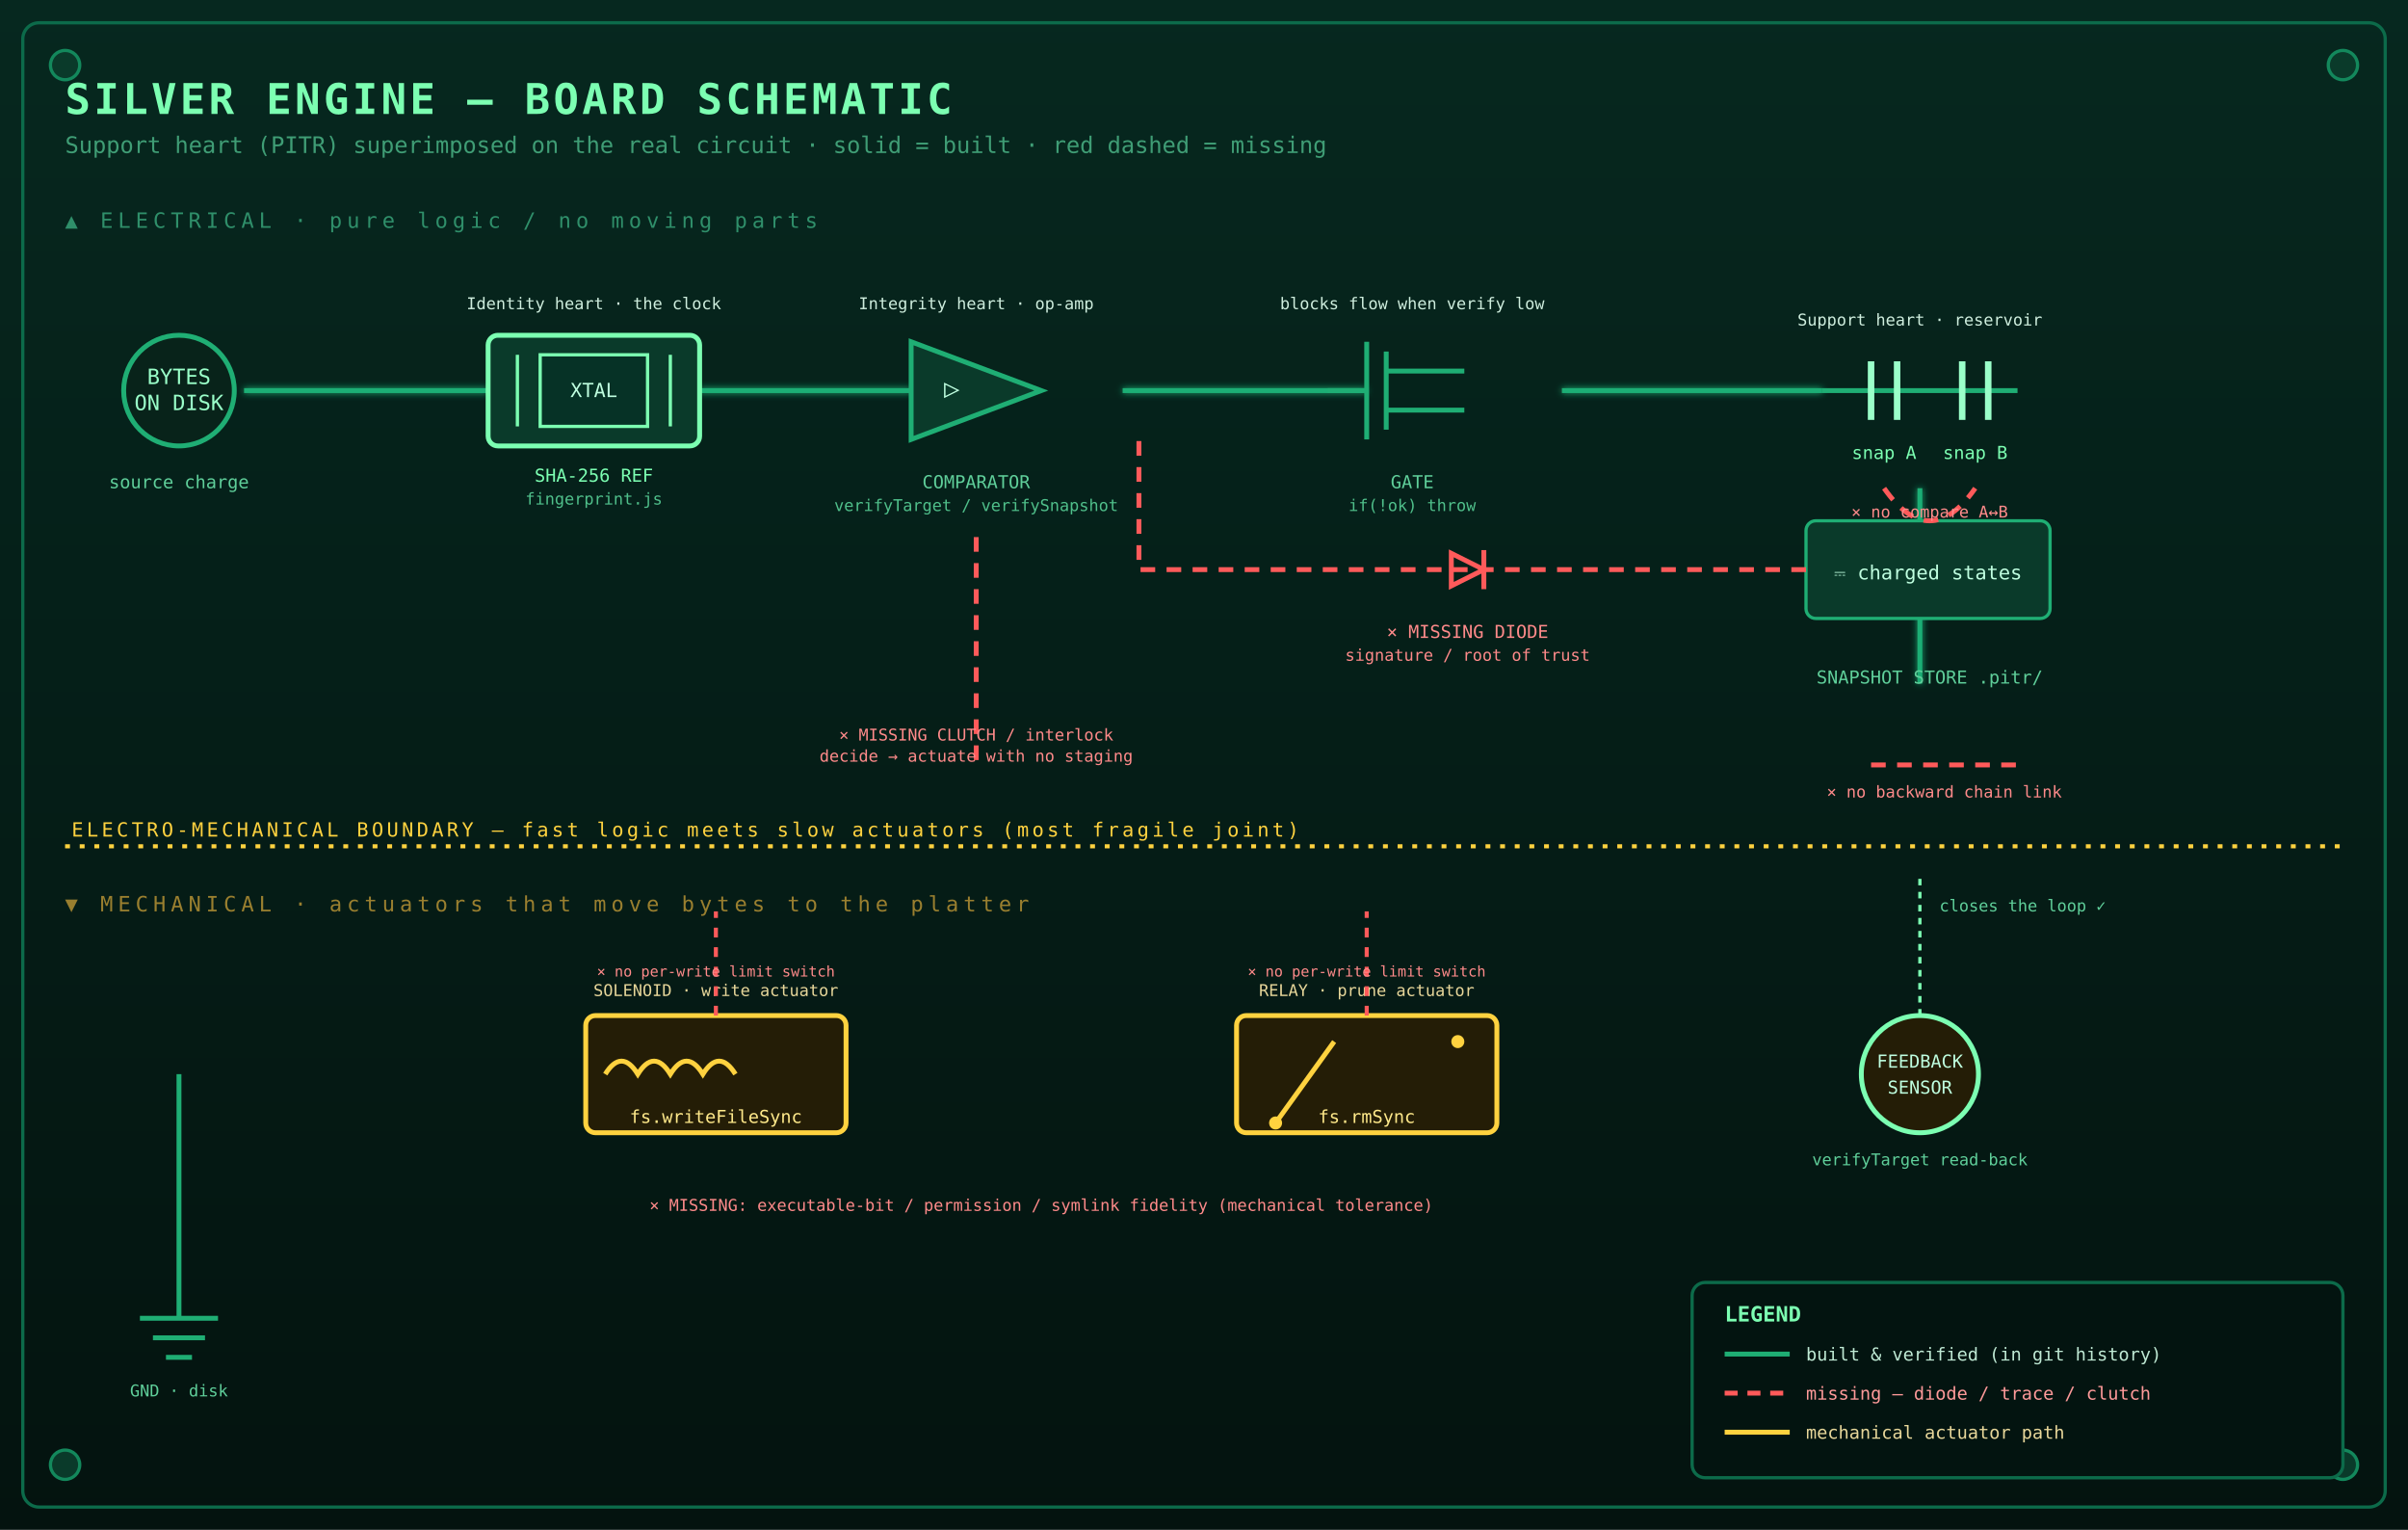
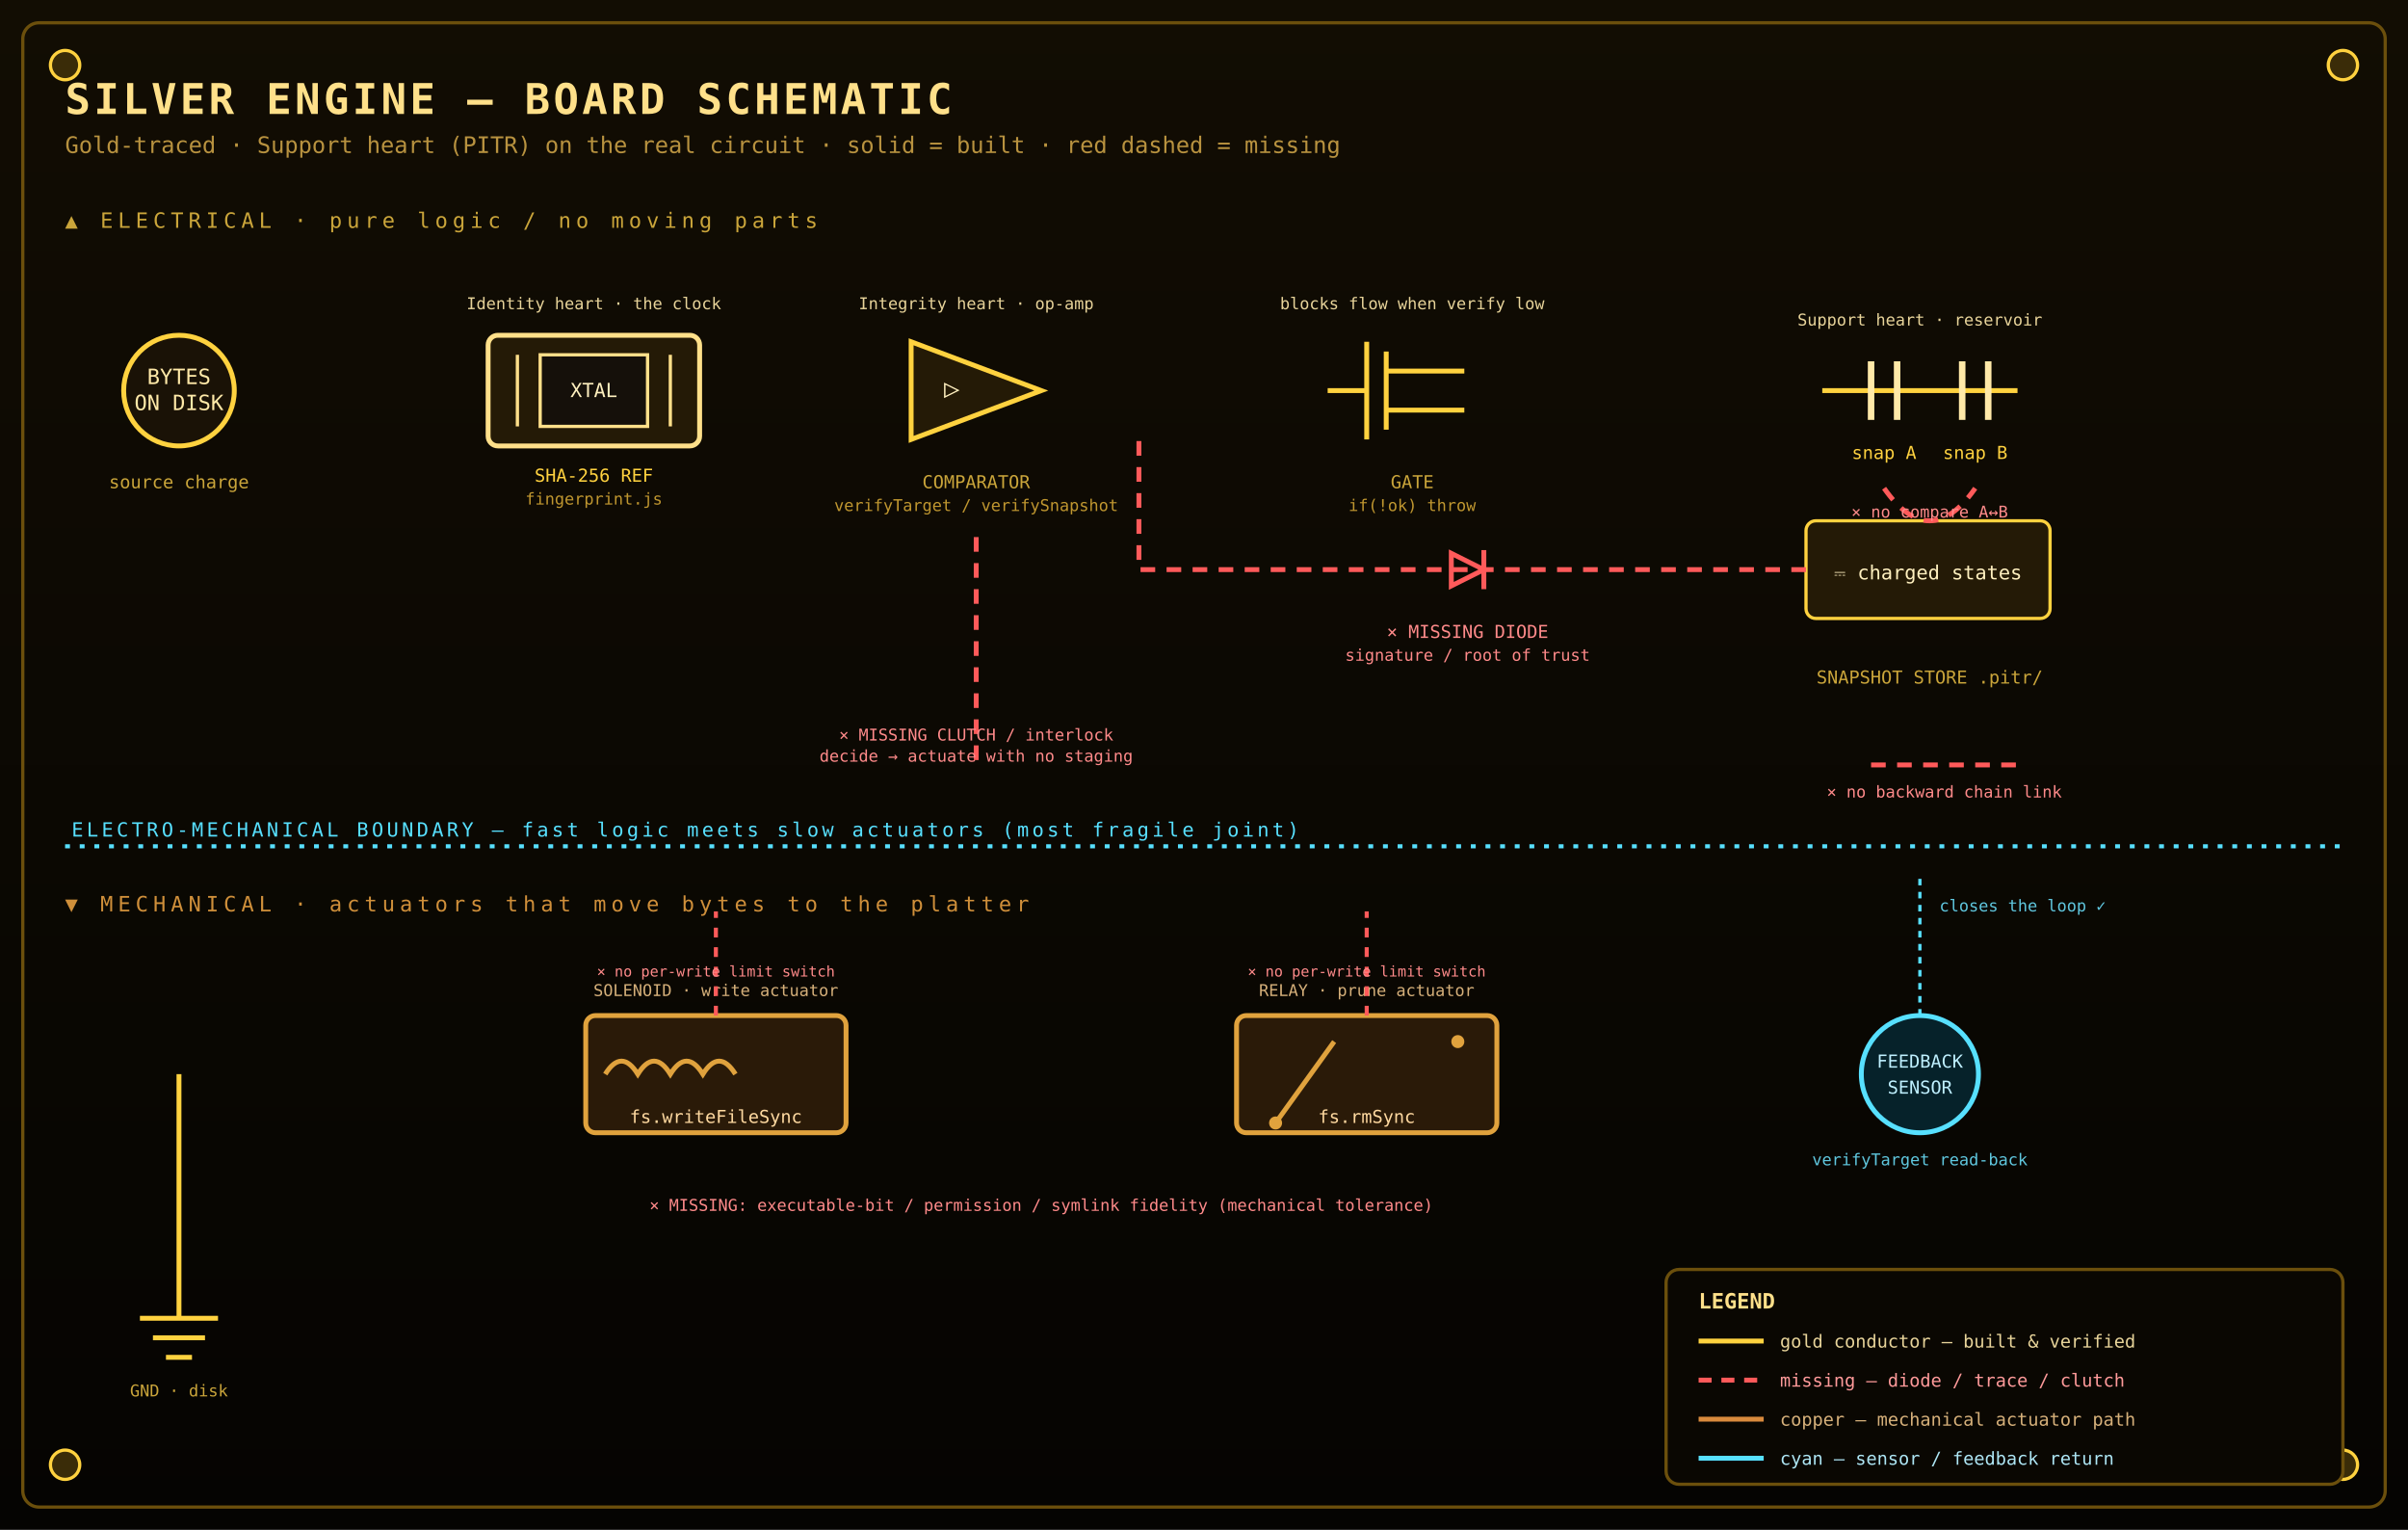
<svg xmlns="http://www.w3.org/2000/svg" width="1480" height="940" viewBox="0 0 1480 940" font-family="Consolas, 'DejaVu Sans Mono', monospace">
  <defs>
    <linearGradient id="board" x1="0" y1="0" x2="0" y2="1">
-       <stop offset="0" stop-color="#06281f" />
-       <stop offset="1" stop-color="#04130f" />
+       <stop offset="0" stop-color="#120d03" />
+       <stop offset="1" stop-color="#050402" />
+     </linearGradient>
+     <linearGradient id="goldtrace" x1="0" y1="0" x2="1" y2="0">
+       <stop offset="0" stop-color="#b8860b" />
+       <stop offset="0.5" stop-color="#ffd23f" />
+       <stop offset="1" stop-color="#b8860b" />
    </linearGradient>
    <filter id="glow" x="-40%" y="-40%" width="180%" height="180%">
      <feGaussianBlur stdDeviation="2.2" result="b" />
      <feMerge>
        <feMergeNode in="b" />
        <feMergeNode in="SourceGraphic" />
      </feMerge>
    </filter>
  </defs>
  <rect x="0" y="0" width="1480" height="940" fill="url(#board)" />
-   <rect x="14" y="14" width="1452" height="912" fill="none" stroke="#0c6b4a" stroke-width="2" rx="10" />
-   <g fill="#0a3a2a" stroke="#13885c" stroke-width="2">
+   <rect x="14" y="14" width="1452" height="912" fill="none" stroke="#6b4f0c" stroke-width="2" rx="10" />
+   <g fill="#3a2c08" stroke="#ffd23f" stroke-width="2">
    <circle cx="40" cy="40" r="9" />
    <circle cx="1440" cy="40" r="9" />
    <circle cx="40" cy="900" r="9" />
    <circle cx="1440" cy="900" r="9" />
  </g>
-   <text x="40" y="70" fill="#7CFFB2" font-size="26" font-weight="bold" letter-spacing="2">SILVER ENGINE — BOARD SCHEMATIC</text>
-   <text x="40" y="94" fill="#3f9d75" font-size="14">Support heart (PITR) superimposed on the real circuit · solid = built · red dashed = missing</text>
-   <text x="40" y="140" fill="#2f8f6a" font-size="13" letter-spacing="3">▲ ELECTRICAL  ·  pure logic / no moving parts</text>
-   <g stroke="#1fae74" stroke-width="3" fill="none" filter="url(#glow)">
+   <text x="40" y="70" fill="#ffe08a" font-size="26" font-weight="bold" letter-spacing="2">SILVER ENGINE — BOARD SCHEMATIC</text>
+   <text x="40" y="94" fill="#b8923f" font-size="14">Gold-traced · Support heart (PITR) on the real circuit · solid = built · red dashed = missing</text>
+   <text x="40" y="140" fill="#caa53a" font-size="13" letter-spacing="3">▲ ELECTRICAL  ·  pure logic / no moving parts</text>
+   <g stroke="url(#goldtrace)" stroke-width="3.4" fill="none" filter="url(#glow)">
    <path d="M150 240 H300" />
    <path d="M430 240 H560" />
    <path d="M690 240 H840" />
    <path d="M960 240 H1120" />
    <path d="M1180 300 V420" />
  </g>
  <g>
-     <circle cx="110" cy="240" r="34" fill="#08231a" stroke="#1fae74" stroke-width="3" />
-     <text x="110" y="236" fill="#9affc9" font-size="13" text-anchor="middle">BYTES</text>
-     <text x="110" y="252" fill="#9affc9" font-size="13" text-anchor="middle">ON DISK</text>
-     <text x="110" y="300" fill="#5fcf9a" font-size="11" text-anchor="middle">source charge</text>
+     <circle cx="110" cy="240" r="34" fill="#1a1206" stroke="#ffd23f" stroke-width="3" />
+     <text x="110" y="236" fill="#ffe9a8" font-size="13" text-anchor="middle">BYTES</text>
+     <text x="110" y="252" fill="#ffe9a8" font-size="13" text-anchor="middle">ON DISK</text>
+     <text x="110" y="300" fill="#caa53a" font-size="11" text-anchor="middle">source charge</text>
  </g>
  <g>
-     <rect x="300" y="206" width="130" height="68" rx="6" fill="#0a3a2a" stroke="#7CFFB2" stroke-width="3" />
-     <line x1="318" y1="218" x2="318" y2="262" stroke="#7CFFB2" stroke-width="2" />
-     <rect x="332" y="218" width="66" height="44" fill="#063226" stroke="#7CFFB2" stroke-width="2" />
-     <line x1="412" y1="218" x2="412" y2="262" stroke="#7CFFB2" stroke-width="2" />
-     <text x="365" y="244" fill="#bfffe0" font-size="12" text-anchor="middle">XTAL</text>
-     <text x="365" y="296" fill="#7CFFB2" font-size="11" text-anchor="middle">SHA-256 REF</text>
-     <text x="365" y="310" fill="#4fbf8a" font-size="10" text-anchor="middle">fingerprint.js</text>
-     <text x="365" y="190" fill="#cfeede" font-size="10" text-anchor="middle">Identity heart · the clock</text>
+     <rect x="300" y="206" width="130" height="68" rx="6" fill="#241a06" stroke="#ffe08a" stroke-width="3" />
+     <line x1="318" y1="218" x2="318" y2="262" stroke="#ffe08a" stroke-width="2" />
+     <rect x="332" y="218" width="66" height="44" fill="#15100a" stroke="#ffe08a" stroke-width="2" />
+     <line x1="412" y1="218" x2="412" y2="262" stroke="#ffe08a" stroke-width="2" />
+     <text x="365" y="244" fill="#fff0bf" font-size="12" text-anchor="middle">XTAL</text>
+     <text x="365" y="296" fill="#ffd23f" font-size="11" text-anchor="middle">SHA-256 REF</text>
+     <text x="365" y="310" fill="#bf962f" font-size="10" text-anchor="middle">fingerprint.js</text>
+     <text x="365" y="190" fill="#e8d49a" font-size="10" text-anchor="middle">Identity heart · the clock</text>
  </g>
  <g>
-     <polygon points="560,210 560,270 640,240" fill="#0a3a2a" stroke="#1fae74" stroke-width="3" />
-     <text x="585" y="244" fill="#bfffe0" font-size="16" text-anchor="middle">▷</text>
-     <text x="600" y="300" fill="#5fcf9a" font-size="11" text-anchor="middle">COMPARATOR</text>
-     <text x="600" y="314" fill="#4fbf8a" font-size="10" text-anchor="middle">verifyTarget / verifySnapshot</text>
-     <text x="600" y="190" fill="#cfeede" font-size="10" text-anchor="middle">Integrity heart · op-amp</text>
+     <polygon points="560,210 560,270 640,240" fill="#241a06" stroke="#ffd23f" stroke-width="3" />
+     <text x="585" y="244" fill="#fff0bf" font-size="16" text-anchor="middle">▷</text>
+     <text x="600" y="300" fill="#caa53a" font-size="11" text-anchor="middle">COMPARATOR</text>
+     <text x="600" y="314" fill="#bf962f" font-size="10" text-anchor="middle">verifyTarget / verifySnapshot</text>
+     <text x="600" y="190" fill="#e8d49a" font-size="10" text-anchor="middle">Integrity heart · op-amp</text>
  </g>
  <g>
-     <line x1="840" y1="210" x2="840" y2="270" stroke="#1fae74" stroke-width="3" />
-     <line x1="852" y1="216" x2="852" y2="264" stroke="#1fae74" stroke-width="3" />
-     <line x1="852" y1="228" x2="900" y2="228" stroke="#1fae74" stroke-width="3" />
-     <line x1="852" y1="252" x2="900" y2="252" stroke="#1fae74" stroke-width="3" />
-     <line x1="816" y1="240" x2="840" y2="240" stroke="#1fae74" stroke-width="3" />
-     <text x="868" y="300" fill="#5fcf9a" font-size="11" text-anchor="middle">GATE</text>
-     <text x="868" y="314" fill="#4fbf8a" font-size="10" text-anchor="middle">if(!ok) throw</text>
-     <text x="868" y="190" fill="#cfeede" font-size="10" text-anchor="middle">blocks flow when verify low</text>
+     <line x1="840" y1="210" x2="840" y2="270" stroke="#ffd23f" stroke-width="3" />
+     <line x1="852" y1="216" x2="852" y2="264" stroke="#ffd23f" stroke-width="3" />
+     <line x1="852" y1="228" x2="900" y2="228" stroke="#ffd23f" stroke-width="3" />
+     <line x1="852" y1="252" x2="900" y2="252" stroke="#ffd23f" stroke-width="3" />
+     <line x1="816" y1="240" x2="840" y2="240" stroke="#ffd23f" stroke-width="3" />
+     <text x="868" y="300" fill="#caa53a" font-size="11" text-anchor="middle">GATE</text>
+     <text x="868" y="314" fill="#bf962f" font-size="10" text-anchor="middle">if(!ok) throw</text>
+     <text x="868" y="190" fill="#e8d49a" font-size="10" text-anchor="middle">blocks flow when verify low</text>
  </g>
  <g>
-     <text x="1180" y="200" fill="#cfeede" font-size="10" text-anchor="middle">Support heart · reservoir</text>
-     <line x1="1120" y1="240" x2="1240" y2="240" stroke="#1fae74" stroke-width="3" />
-     <line x1="1150" y1="222" x2="1150" y2="258" stroke="#9affc9" stroke-width="4" />
-     <line x1="1166" y1="222" x2="1166" y2="258" stroke="#9affc9" stroke-width="4" />
-     <line x1="1206" y1="222" x2="1206" y2="258" stroke="#9affc9" stroke-width="4" />
-     <line x1="1222" y1="222" x2="1222" y2="258" stroke="#9affc9" stroke-width="4" />
-     <text x="1158" y="282" fill="#7CFFB2" font-size="11" text-anchor="middle">snap A</text>
-     <text x="1214" y="282" fill="#7CFFB2" font-size="11" text-anchor="middle">snap B</text>
-     <text x="1186" y="420" fill="#5fcf9a" font-size="11" text-anchor="middle">SNAPSHOT STORE  .pitr/</text>
-     <rect x="1110" y="320" width="150" height="60" rx="6" fill="#0a3a2a" stroke="#1fae74" stroke-width="2" />
-     <text x="1185" y="356" fill="#bfffe0" font-size="12" text-anchor="middle">⎓ charged states</text>
+     <text x="1180" y="200" fill="#e8d49a" font-size="10" text-anchor="middle">Support heart · reservoir</text>
+     <line x1="1120" y1="240" x2="1240" y2="240" stroke="#ffd23f" stroke-width="3" />
+     <line x1="1150" y1="222" x2="1150" y2="258" stroke="#ffe9a8" stroke-width="4" />
+     <line x1="1166" y1="222" x2="1166" y2="258" stroke="#ffe9a8" stroke-width="4" />
+     <line x1="1206" y1="222" x2="1206" y2="258" stroke="#ffe9a8" stroke-width="4" />
+     <line x1="1222" y1="222" x2="1222" y2="258" stroke="#ffe9a8" stroke-width="4" />
+     <text x="1158" y="282" fill="#ffd23f" font-size="11" text-anchor="middle">snap A</text>
+     <text x="1214" y="282" fill="#ffd23f" font-size="11" text-anchor="middle">snap B</text>
+     <text x="1186" y="420" fill="#caa53a" font-size="11" text-anchor="middle">SNAPSHOT STORE  .pitr/</text>
+     <rect x="1110" y="320" width="150" height="60" rx="6" fill="#241a06" stroke="#ffd23f" stroke-width="2" />
+     <text x="1185" y="356" fill="#fff0bf" font-size="12" text-anchor="middle">⎓ charged states</text>
  </g>
  <g stroke="#ff5a5a" stroke-width="3" fill="none" stroke-dasharray="9 7">
    <path d="M1110 350 H700 V270" />
    <path d="M1158 300 q28 40 56 0" />
    <path d="M1150 470 H1240" />
    <path d="M600 330 V470" />
  </g>
  <g>
    <polygon points="892,360 892,340 912,350" fill="none" stroke="#ff5a5a" stroke-width="3" />
    <line x1="912" y1="338" x2="912" y2="362" stroke="#ff5a5a" stroke-width="3" />
    <text x="902" y="392" fill="#ff8a8a" font-size="11" text-anchor="middle">⨯ MISSING DIODE</text>
    <text x="902" y="406" fill="#ff8a8a" font-size="10" text-anchor="middle">signature / root of trust</text>
  </g>
  <text x="1186" y="318" fill="#ff8a8a" font-size="10" text-anchor="middle">⨯ no compare A↔B</text>
  <text x="1195" y="490" fill="#ff8a8a" font-size="10" text-anchor="middle">⨯ no backward chain link</text>
-   <line x1="40" y1="520" x2="1440" y2="520" stroke="#ffd23f" stroke-width="2.5" stroke-dasharray="3 6" />
-   <text x="44" y="514" fill="#ffd23f" font-size="12" letter-spacing="2">ELECTRO-MECHANICAL BOUNDARY — fast logic meets slow actuators (most fragile joint)</text>
+   <line x1="40" y1="520" x2="1440" y2="520" stroke="#57e0ff" stroke-width="2.5" stroke-dasharray="3 6" />
+   <text x="44" y="514" fill="#57e0ff" font-size="12" letter-spacing="2">ELECTRO-MECHANICAL BOUNDARY — fast logic meets slow actuators (most fragile joint)</text>
  <text x="600" y="455" fill="#ff8a8a" font-size="10" text-anchor="middle">⨯ MISSING CLUTCH / interlock</text>
  <text x="600" y="468" fill="#ff8a8a" font-size="10" text-anchor="middle">decide → actuate with no staging</text>
-   <text x="40" y="560" fill="#9a7f2f" font-size="13" letter-spacing="3">▼ MECHANICAL  ·  actuators that move bytes to the platter</text>
-   <g stroke="#caa53a" stroke-width="3" fill="none" filter="url(#glow)">
+   <text x="40" y="560" fill="#cf8f3a" font-size="13" letter-spacing="3">▼ MECHANICAL  ·  actuators that move bytes to the platter</text>
+   <g stroke="#d98a3d" stroke-width="3" fill="none" filter="url(#glow)">
    <path d="M150 660 H360" />
    <path d="M520 660 H760" />
    <path d="M920 660 H1120" />
  </g>
  <g>
-     <rect x="360" y="624" width="160" height="72" rx="6" fill="#241d06" stroke="#ffd23f" stroke-width="3" />
-     <path d="M372 660 q10 -16 20 0 q10 -16 20 0 q10 -16 20 0 q10 -16 20 0" stroke="#ffd23f" stroke-width="3" fill="none" />
-     <text x="440" y="690" fill="#ffe98a" font-size="11" text-anchor="middle">fs.writeFileSync</text>
-     <text x="440" y="612" fill="#e8d79a" font-size="10" text-anchor="middle">SOLENOID · write actuator</text>
+     <rect x="360" y="624" width="160" height="72" rx="6" fill="#2a1a08" stroke="#e0a23d" stroke-width="3" />
+     <path d="M372 660 q10 -16 20 0 q10 -16 20 0 q10 -16 20 0 q10 -16 20 0" stroke="#e0a23d" stroke-width="3" fill="none" />
+     <text x="440" y="690" fill="#ffd9a0" font-size="11" text-anchor="middle">fs.writeFileSync</text>
+     <text x="440" y="612" fill="#d6b07a" font-size="10" text-anchor="middle">SOLENOID · write actuator</text>
  </g>
  <g>
-     <rect x="760" y="624" width="160" height="72" rx="6" fill="#241d06" stroke="#ffd23f" stroke-width="3" />
-     <line x1="784" y1="690" x2="820" y2="640" stroke="#ffd23f" stroke-width="3" />
-     <circle cx="784" cy="690" r="4" fill="#ffd23f" />
-     <circle cx="896" cy="640" r="4" fill="#ffd23f" />
-     <text x="840" y="690" fill="#ffe98a" font-size="11" text-anchor="middle">fs.rmSync</text>
-     <text x="840" y="612" fill="#e8d79a" font-size="10" text-anchor="middle">RELAY · prune actuator</text>
+     <rect x="760" y="624" width="160" height="72" rx="6" fill="#2a1a08" stroke="#e0a23d" stroke-width="3" />
+     <line x1="784" y1="690" x2="820" y2="640" stroke="#e0a23d" stroke-width="3" />
+     <circle cx="784" cy="690" r="4" fill="#e0a23d" />
+     <circle cx="896" cy="640" r="4" fill="#e0a23d" />
+     <text x="840" y="690" fill="#ffd9a0" font-size="11" text-anchor="middle">fs.rmSync</text>
+     <text x="840" y="612" fill="#d6b07a" font-size="10" text-anchor="middle">RELAY · prune actuator</text>
  </g>
  <g>
-     <circle cx="1180" cy="660" r="36" fill="#241d06" stroke="#7CFFB2" stroke-width="3" />
-     <text x="1180" y="656" fill="#bfffe0" font-size="11" text-anchor="middle">FEEDBACK</text>
-     <text x="1180" y="672" fill="#bfffe0" font-size="11" text-anchor="middle">SENSOR</text>
-     <text x="1180" y="716" fill="#5fcf9a" font-size="10" text-anchor="middle">verifyTarget read-back</text>
+     <circle cx="1180" cy="660" r="36" fill="#06222a" stroke="#57e0ff" stroke-width="3" />
+     <text x="1180" y="656" fill="#bff0ff" font-size="11" text-anchor="middle">FEEDBACK</text>
+     <text x="1180" y="672" fill="#bff0ff" font-size="11" text-anchor="middle">SENSOR</text>
+     <text x="1180" y="716" fill="#5fc7df" font-size="10" text-anchor="middle">verifyTarget read-back</text>
  </g>
-   <path d="M1180 624 V540" stroke="#7CFFB2" stroke-width="2" fill="none" stroke-dasharray="4 4" />
-   <text x="1192" y="560" fill="#5fcf9a" font-size="10">closes the loop ✓</text>
+   <path d="M1180 624 V540" stroke="#57e0ff" stroke-width="2" fill="none" stroke-dasharray="4 4" />
+   <text x="1192" y="560" fill="#5fc7df" font-size="10">closes the loop ✓</text>
  <g stroke="#ff5a5a" stroke-width="2.5" fill="none" stroke-dasharray="6 6">
    <path d="M440 624 V560" />
    <path d="M840 624 V560" />
  </g>
  <text x="440" y="600" fill="#ff8a8a" font-size="9" text-anchor="middle">⨯ no per-write limit switch</text>
  <text x="840" y="600" fill="#ff8a8a" font-size="9" text-anchor="middle">⨯ no per-write limit switch</text>
  <text x="640" y="744" fill="#ff8a8a" font-size="10" text-anchor="middle">⨯ MISSING: executable-bit / permission / symlink fidelity (mechanical tolerance)</text>
-   <g stroke="#1fae74" stroke-width="3">
+   <g stroke="#ffd23f" stroke-width="3">
    <line x1="110" y1="660" x2="110" y2="810" />
    <line x1="86" y1="810" x2="134" y2="810" />
    <line x1="94" y1="822" x2="126" y2="822" />
    <line x1="102" y1="834" x2="118" y2="834" />
  </g>
-   <text x="110" y="858" fill="#5fcf9a" font-size="10" text-anchor="middle">GND · disk</text>
-   <rect x="1040" y="788" width="400" height="120" rx="8" fill="#031410" stroke="#0c6b4a" stroke-width="2" />
-   <text x="1060" y="812" fill="#7CFFB2" font-size="13" font-weight="bold">LEGEND</text>
-   <line x1="1060" y1="832" x2="1100" y2="832" stroke="#1fae74" stroke-width="3" />
-   <text x="1110" y="836" fill="#bfe9d4" font-size="11">built &amp; verified (in git history)</text>
-   <line x1="1060" y1="856" x2="1100" y2="856" stroke="#ff5a5a" stroke-width="3" stroke-dasharray="8 6" />
-   <text x="1110" y="860" fill="#ff9a9a" font-size="11">missing — diode / trace / clutch</text>
-   <line x1="1060" y1="880" x2="1100" y2="880" stroke="#ffd23f" stroke-width="3" />
-   <text x="1110" y="884" fill="#e8d79a" font-size="11">mechanical actuator path</text>
+   <text x="110" y="858" fill="#caa53a" font-size="10" text-anchor="middle">GND · disk</text>
+   <rect x="1024" y="780" width="416" height="132" rx="8" fill="#0a0702" stroke="#6b4f0c" stroke-width="2" />
+   <text x="1044" y="804" fill="#ffe08a" font-size="13" font-weight="bold">LEGEND</text>
+   <line x1="1044" y1="824" x2="1084" y2="824" stroke="#ffd23f" stroke-width="3" />
+   <text x="1094" y="828" fill="#e8d49a" font-size="11">gold conductor — built &amp; verified</text>
+   <line x1="1044" y1="848" x2="1084" y2="848" stroke="#ff5a5a" stroke-width="3" stroke-dasharray="8 6" />
+   <text x="1094" y="852" fill="#ff9a9a" font-size="11">missing — diode / trace / clutch</text>
+   <line x1="1044" y1="872" x2="1084" y2="872" stroke="#d98a3d" stroke-width="3" />
+   <text x="1094" y="876" fill="#d6b07a" font-size="11">copper — mechanical actuator path</text>
+   <line x1="1044" y1="896" x2="1084" y2="896" stroke="#57e0ff" stroke-width="3" />
+   <text x="1094" y="900" fill="#aee6f5" font-size="11">cyan — sensor / feedback return</text>
</svg>
